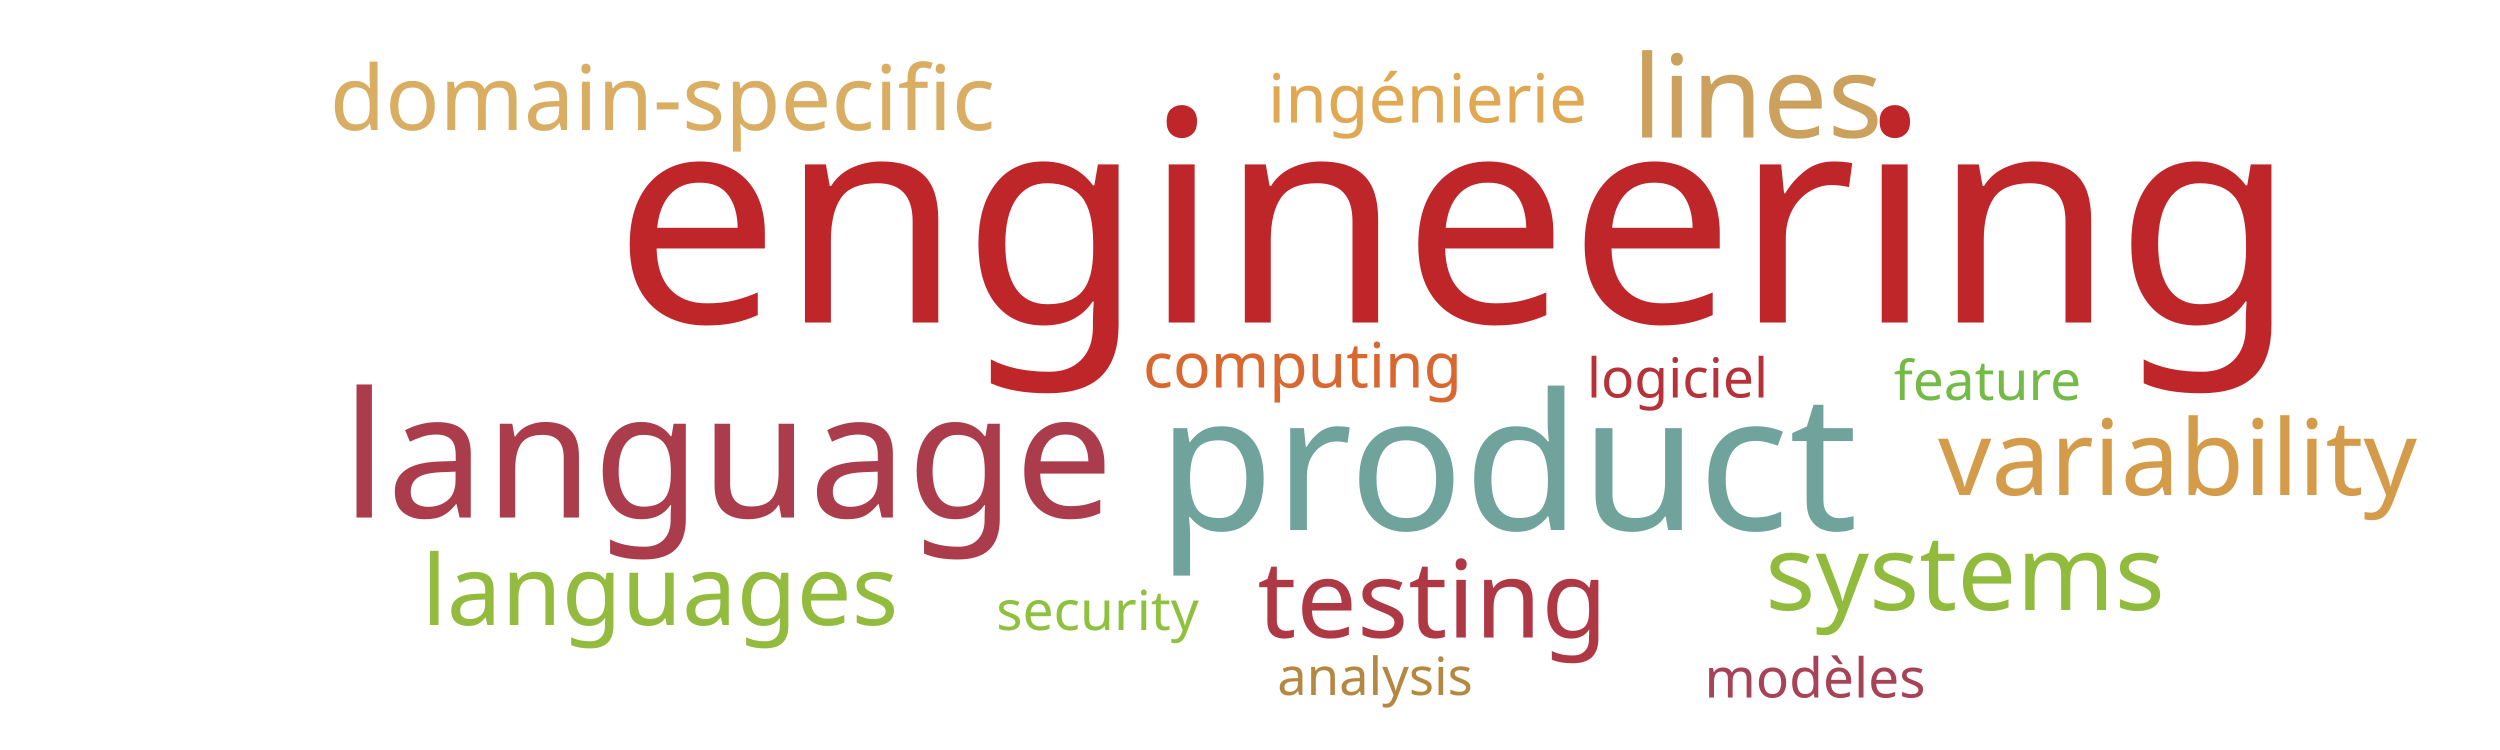
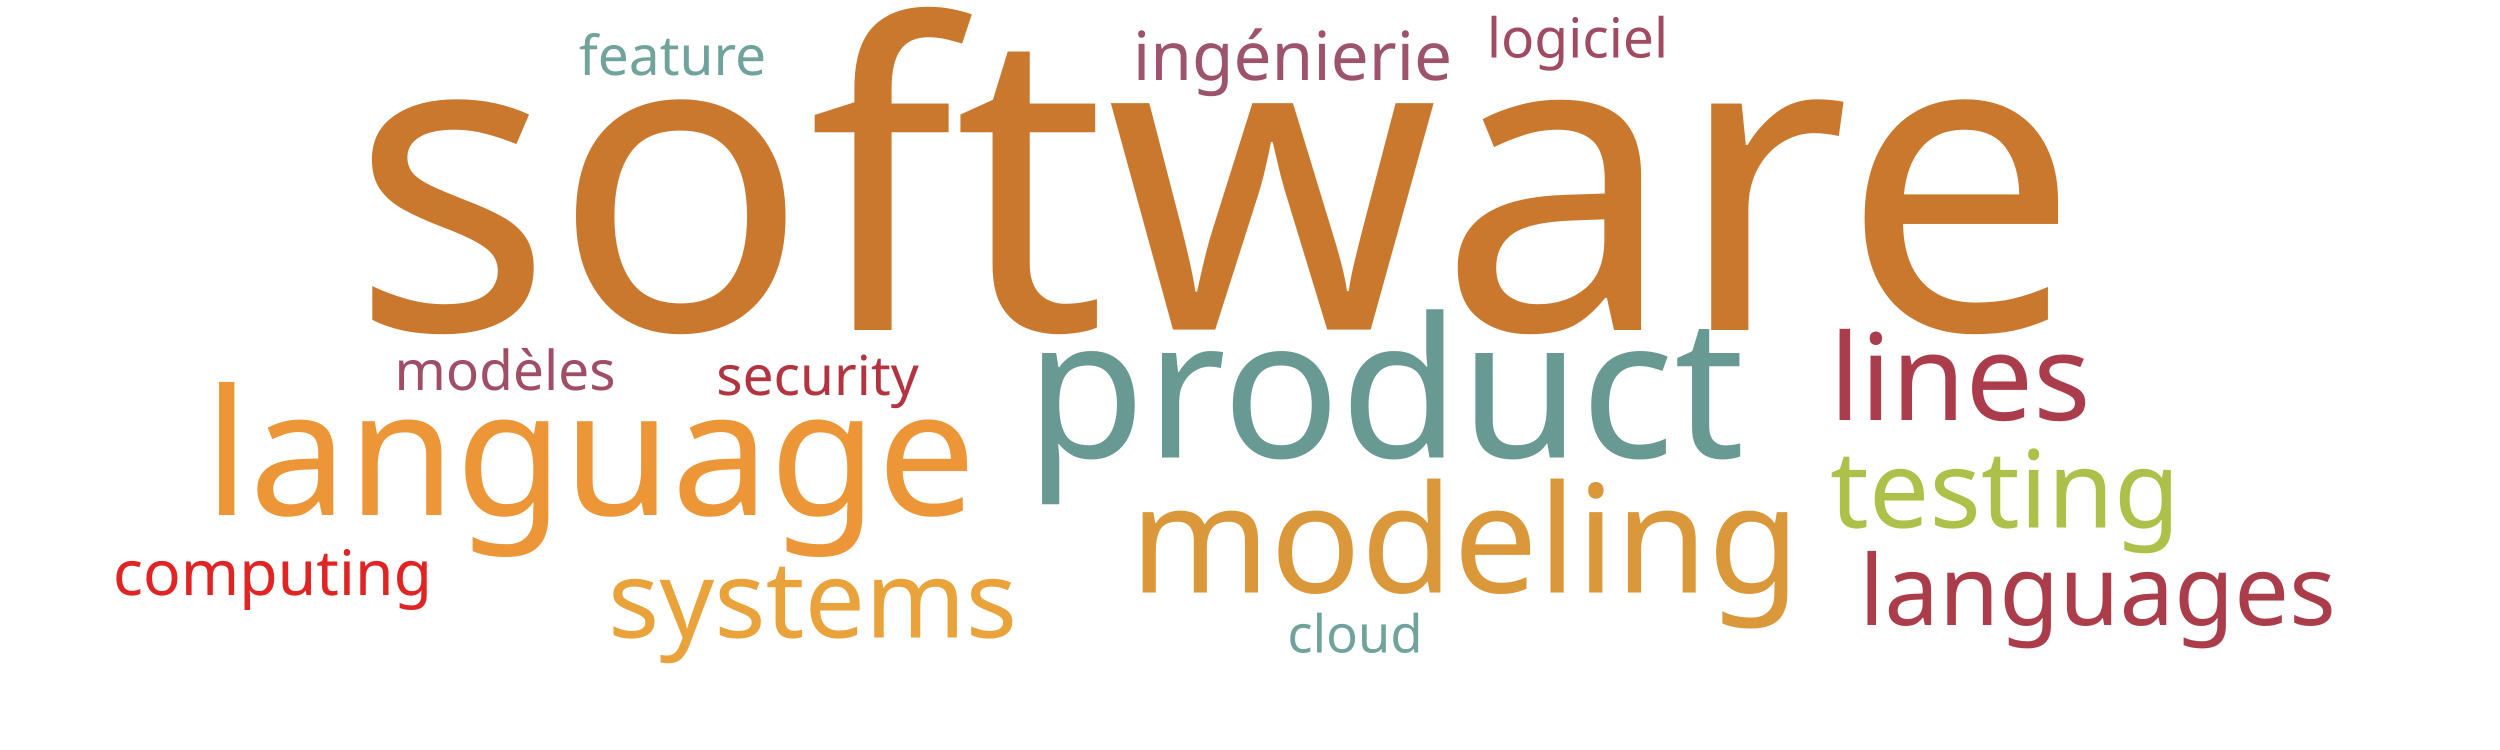
<svg xmlns="http://www.w3.org/2000/svg" width="1000" height="300">
  <g transform="translate(500, 150)">
-     <text text-anchor="middle" style="font-family: Impact; font-size: 118px; fill: #bf262a" transform="translate(82,-21)rotate(0)">engineering</text>
-     <text text-anchor="middle" style="font-family: Impact; font-size: 76px; fill: #6fa39c" transform="translate(103,62)rotate(0)">product</text>
-     <text text-anchor="middle" style="font-family: Impact; font-size: 70px; fill: #ab3c4b" transform="translate(-209,57)rotate(0)">language</text>
-     <text text-anchor="middle" style="font-family: Impact; font-size: 46px; fill: #cba15d" transform="translate(203,-95)rotate(0)">lines</text>
-     <text text-anchor="middle" style="font-family: Impact; font-size: 43px; fill: #af3845" transform="translate(73,105)rotate(0)">testing</text>
-     <text text-anchor="middle" style="font-family: Impact; font-size: 42px; fill: #d49c4a" transform="translate(371,48)rotate(0)">variability</text>
-     <text text-anchor="middle" style="font-family: Impact; font-size: 42px; fill: #91bb3c" transform="translate(286,94)rotate(0)">systems</text>
-     <text text-anchor="middle" style="font-family: Impact; font-size: 39px; fill: #93bb3e" transform="translate(-236,100)rotate(0)">languages</text>
-     <text text-anchor="middle" style="font-family: Impact; font-size: 36px; fill: #d9ae63" transform="translate(-235,-98)rotate(0)">domain-specific</text>
-     <text text-anchor="middle" style="font-family: Impact; font-size: 27px; fill: #e1a853" transform="translate(71,-101)rotate(0)">ingénierie</text>
-     <text text-anchor="middle" style="font-family: Impact; font-size: 25px; fill: #d8682f" transform="translate(21,5)rotate(0)">computing</text>
-     <text text-anchor="middle" style="font-family: Impact; font-size: 22px; fill: #8ec23e" transform="translate(-61,102)rotate(0)">security</text>
-     <text text-anchor="middle" style="font-family: Impact; font-size: 22px; fill: #74ba46" transform="translate(295,10)rotate(0)">feature</text>
-     <text text-anchor="middle" style="font-family: Impact; font-size: 22px; fill: #a74356" transform="translate(226,129)rotate(0)">modèles</text>
-     <text text-anchor="middle" style="font-family: Impact; font-size: 22px; fill: #b63138" transform="translate(171,9)rotate(0)">logiciel</text>
-     <text text-anchor="middle" style="font-family: Impact; font-size: 21px; fill: #b58842" transform="translate(50,128)rotate(0)">analysis</text>
+     <text text-anchor="middle" style="font-family: Impact; font-size: 169px; fill: #cb782f" transform="translate(-14,-18)rotate(0)">software</text>
+     <text text-anchor="middle" style="font-family: Impact; font-size: 78px; fill: #689993" transform="translate(54,33)rotate(0)">product</text>
+     <text text-anchor="middle" style="font-family: Impact; font-size: 70px; fill: #ec9637" transform="translate(-264,56)rotate(0)">language</text>
+     <text text-anchor="middle" style="font-family: Impact; font-size: 60px; fill: #da983a" transform="translate(86,87)rotate(0)">modeling</text>
+     <text text-anchor="middle" style="font-family: Impact; font-size: 48px; fill: #ab3c4b" transform="translate(284,18)rotate(0)">lines</text>
+     <text text-anchor="middle" style="font-family: Impact; font-size: 43px; fill: #adc14a" transform="translate(302,61)rotate(0)">testing</text>
+     <text text-anchor="middle" style="font-family: Impact; font-size: 43px; fill: #eaa23b" transform="translate(-175,105)rotate(0)">systems</text>
+     <text text-anchor="middle" style="font-family: Impact; font-size: 39px; fill: #ab3d4b" transform="translate(339,100)rotate(0)">languages</text>
+     <text text-anchor="middle" style="font-family: Impact; font-size: 27px; fill: #9d536c" transform="translate(17,-118)rotate(0)">ingénierie</text>
+     <text text-anchor="middle" style="font-family: Impact; font-size: 25px; fill: #e02424" transform="translate(-391,88)rotate(0)">computing</text>
+     <text text-anchor="middle" style="font-family: Impact; font-size: 22px; fill: #b23440" transform="translate(-173,8)rotate(0)">security</text>
+     <text text-anchor="middle" style="font-family: Impact; font-size: 22px; fill: #6fa39c" transform="translate(-231,-120)rotate(0)">feature</text>
+     <text text-anchor="middle" style="font-family: Impact; font-size: 22px; fill: #9f4e66" transform="translate(-298,6)rotate(0)">modèles</text>
+     <text text-anchor="middle" style="font-family: Impact; font-size: 22px; fill: #a04b62" transform="translate(131,-127)rotate(0)">logiciel</text>
+     <text text-anchor="middle" style="font-family: Impact; font-size: 21px; fill: #6fa39c" transform="translate(42,111)rotate(0)">cloud</text>
  </g>
</svg>
